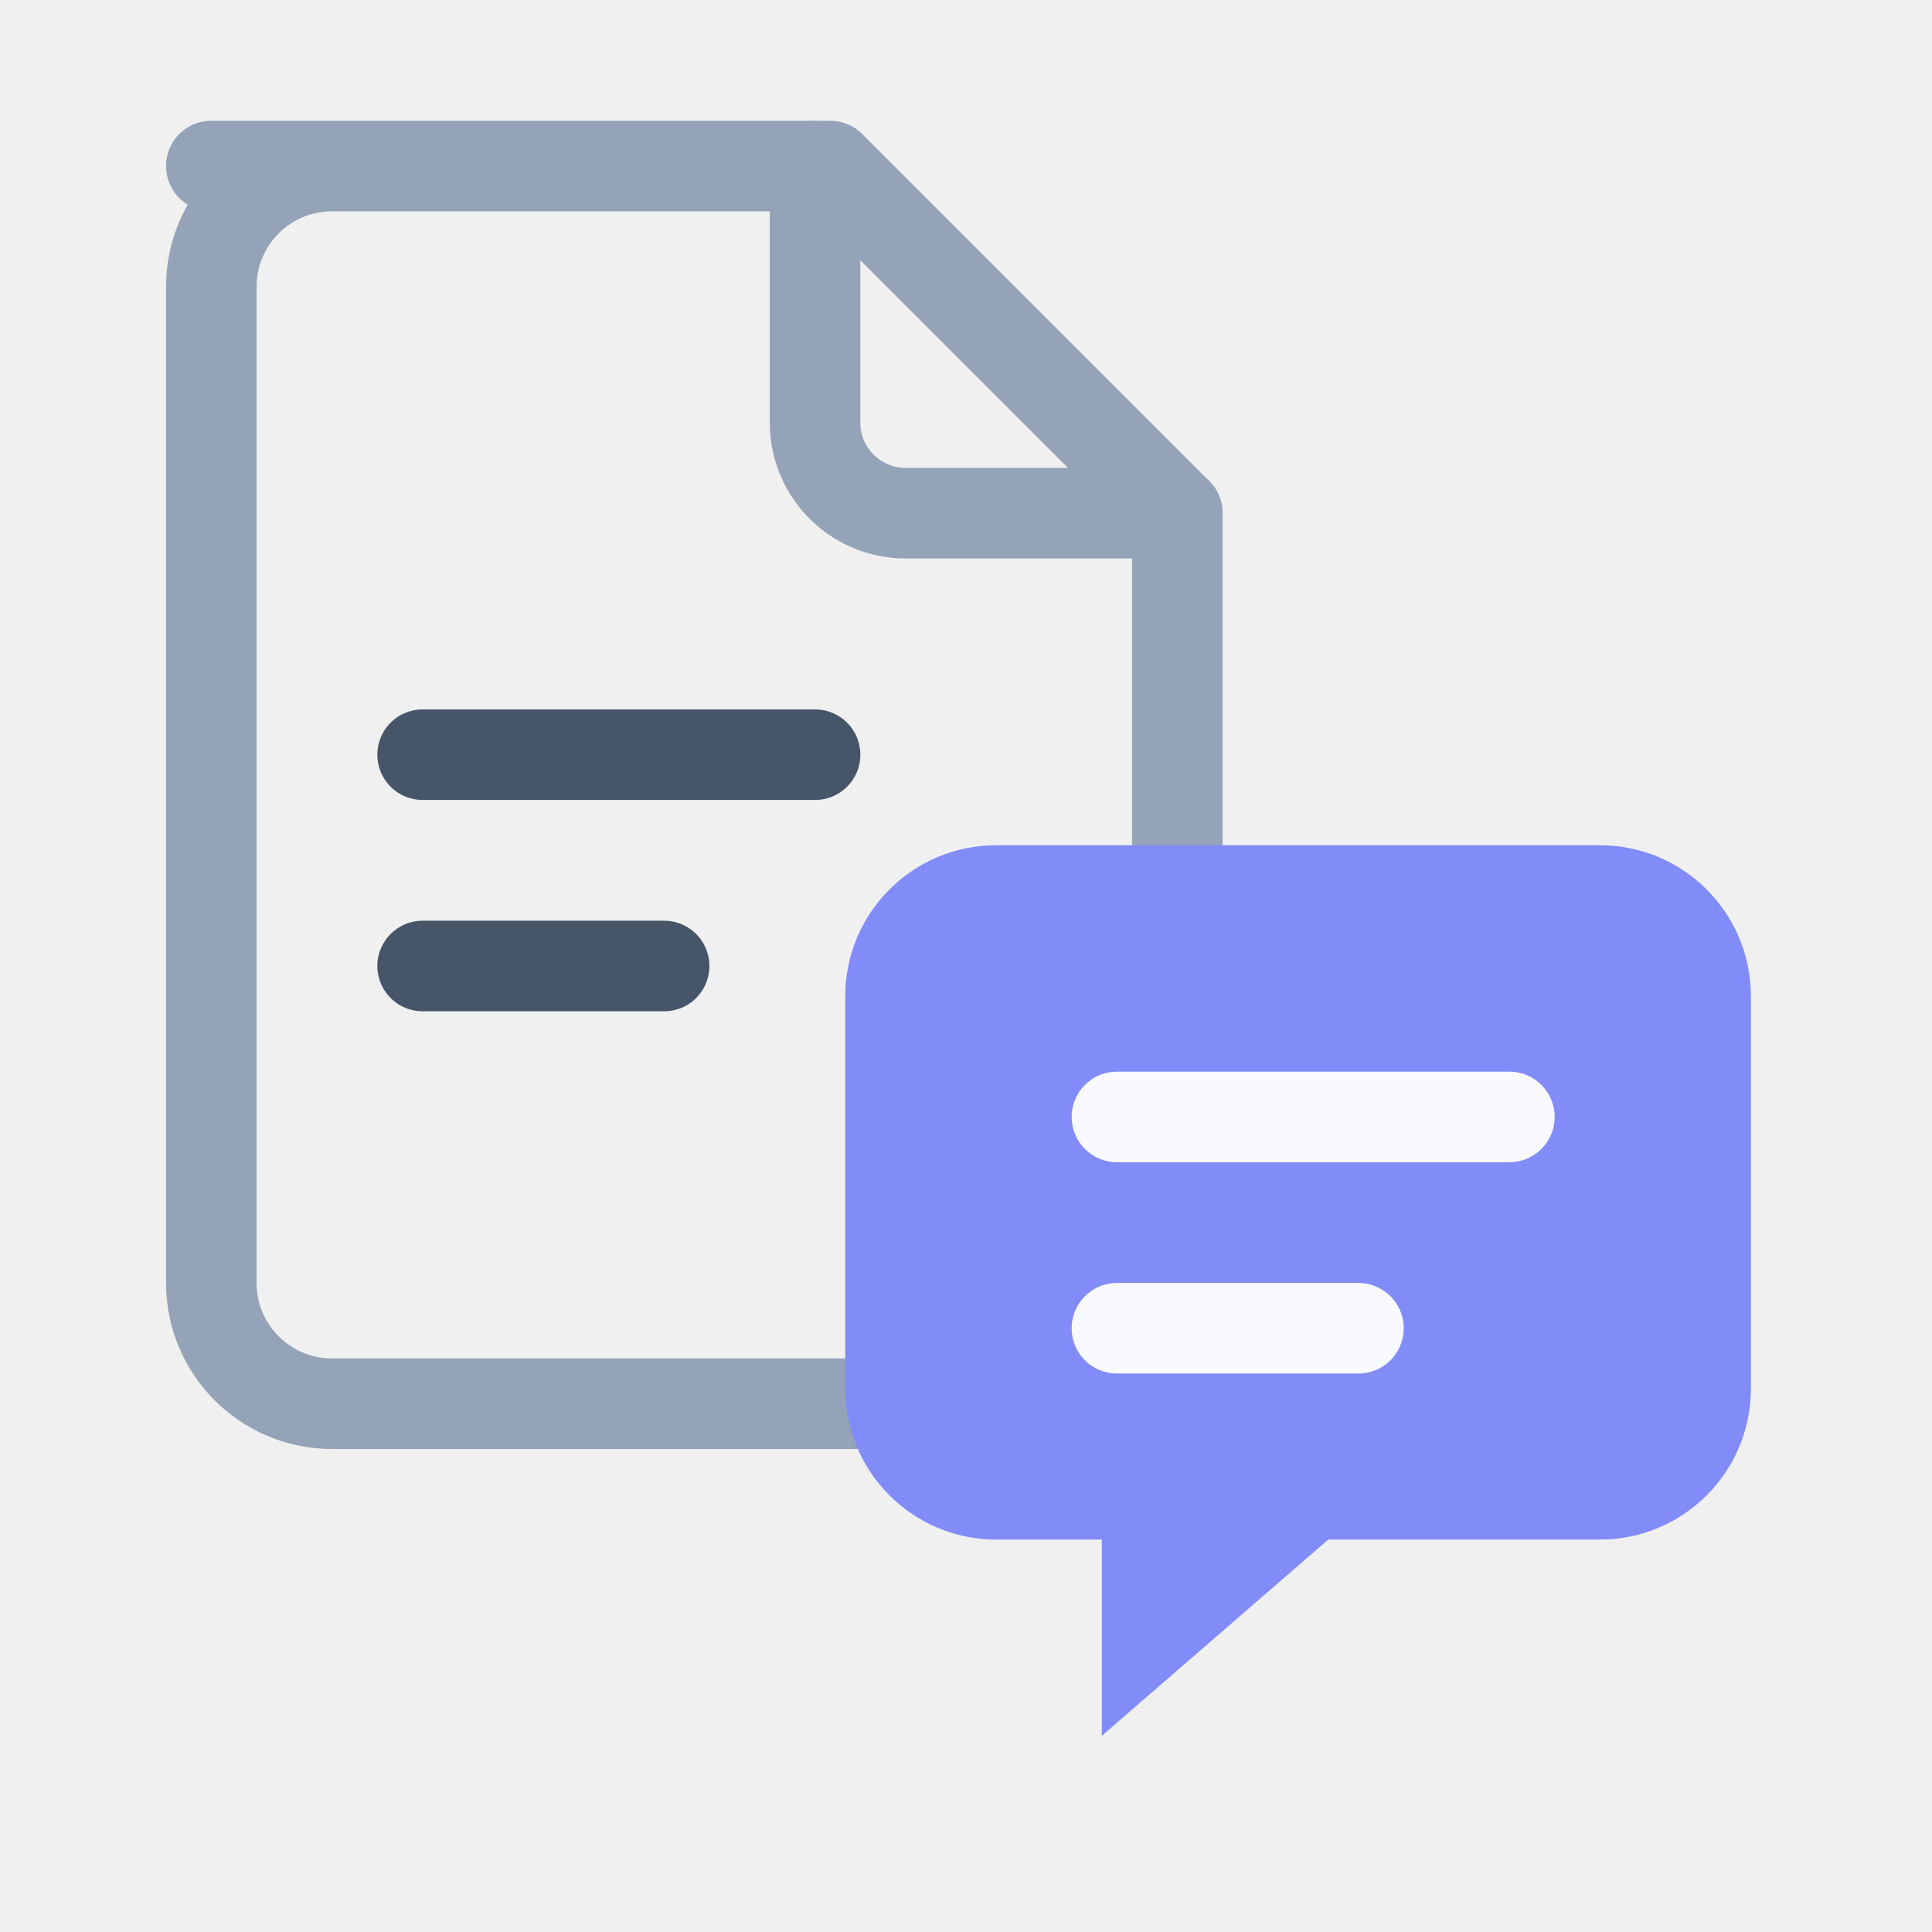
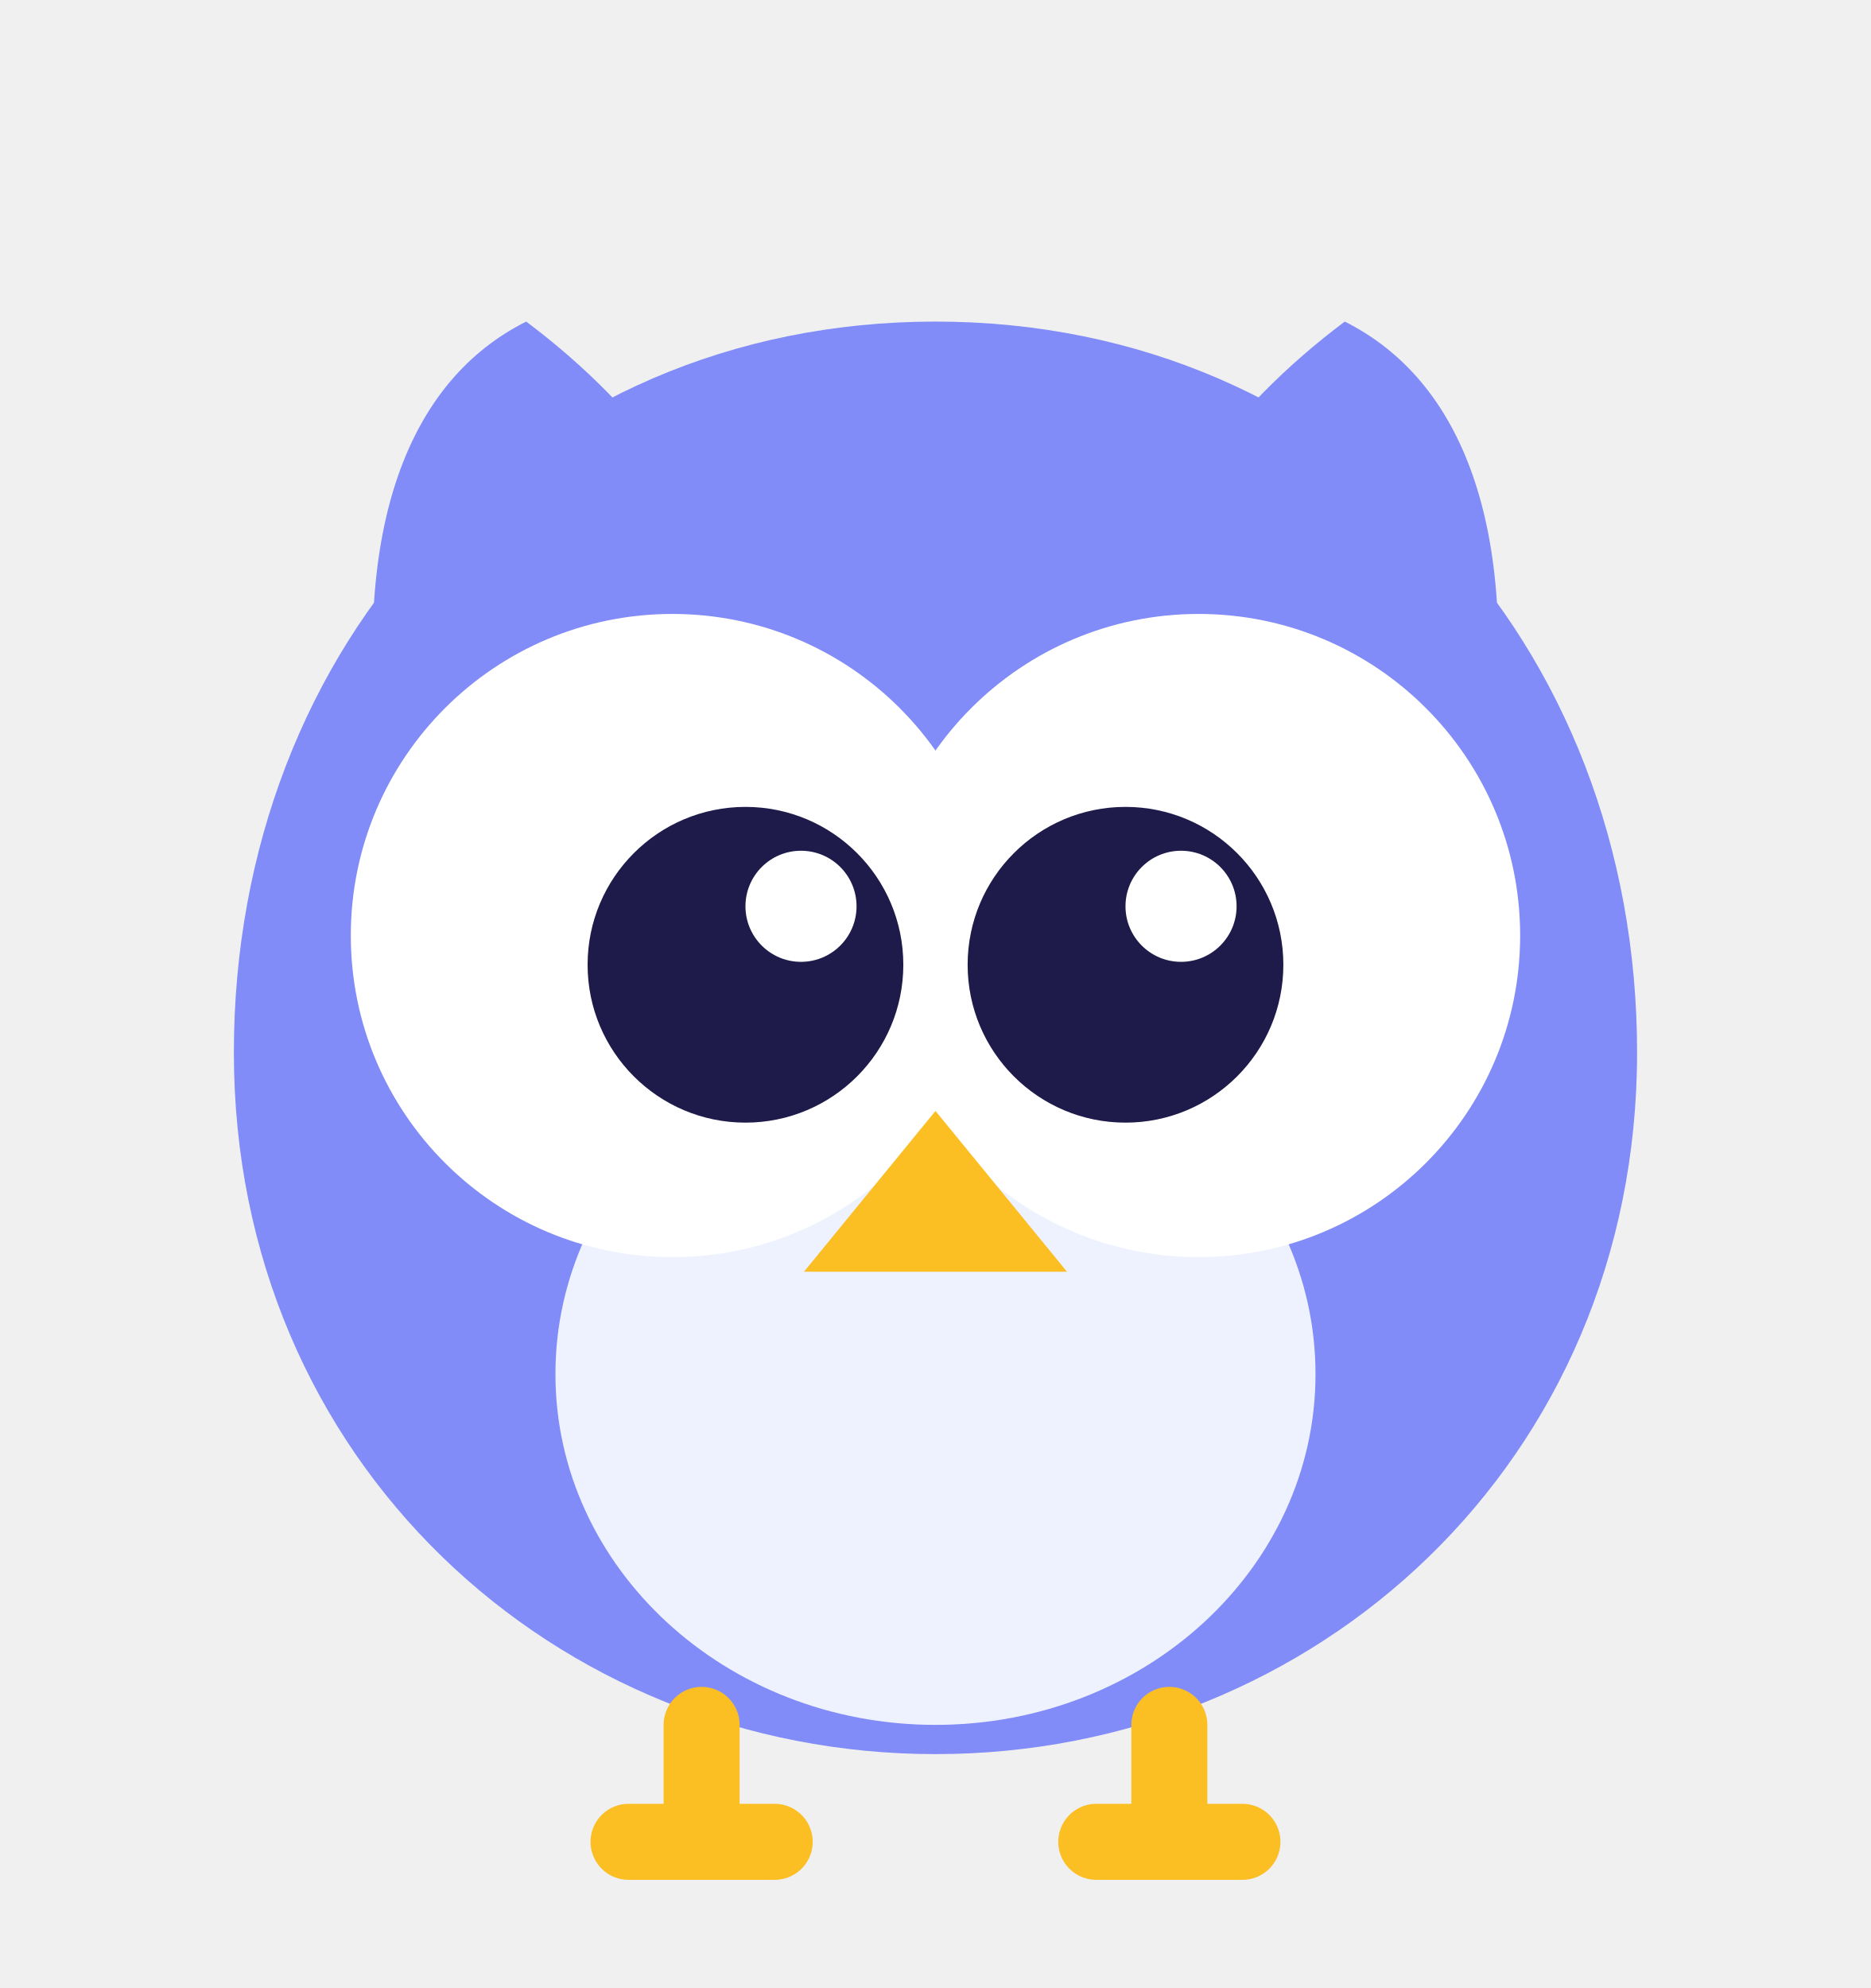
- <svg xmlns="http://www.w3.org/2000/svg" viewBox="0 0 64 64" width="64" height="64" role="img" aria-label="hootie">
-   <g transform="translate(1 1) scale(1)">
-     <path d="M6 4.5h20.5L38 16v25.5a4 4 0 0 1-4 4H10a4 4 0 0 1-4-4V8.5a4 4 0 0 1 4-4z" fill="none" stroke="#94A3B8" stroke-width="3" stroke-linejoin="round" />
-     <path d="M26 4.5V13a3 3 0 0 0 3 3h9" fill="none" stroke="#94A3B8" stroke-width="3" stroke-linejoin="round" stroke-linecap="round" />
-     <g stroke="#475569" stroke-width="3" stroke-linecap="round">
-       <path d="M13 24h13" />
-       <path d="M13 31h8" />
-     </g>
-     <path d="M32 27h20a5 5 0 0 1 5 5v13a5 5 0 0 1-5 5H43l-7.5 6.5V50h-3.5a5 5 0 0 1-5-5V32a5 5 0 0 1 5-5z" fill="#818CF8" />
-     <g stroke="#FFFFFF" stroke-width="3" stroke-linecap="round" opacity="0.95">
-       <path d="M36 36h13" />
-       <path d="M36 43h8" />
-     </g>
+ <svg xmlns="http://www.w3.org/2000/svg" viewBox="0 0 64 68" width="64" height="68" role="img" aria-label="hootie">
+   <g transform="translate(0 2) scale(1)">
+     <path d="M13 24 C12 16 14 11 18 9 C22 12 25 16 26 21 Z" fill="#818CF8" />
+     <path d="M51 24 C52 16 50 11 46 9 C42 12 39 16 38 21 Z" fill="#818CF8" />
+     <path d="M32 9 C46 9 56 20 56 34 C56 48 45 58 32 58 C19 58 8 48 8 34 C8 20 18 9 32 9 Z" fill="#818CF8" />
+     <ellipse cx="32" cy="45" rx="13" ry="12" fill="#EEF2FF" />
+     <circle cx="23" cy="30" r="11" fill="#FFFFFF" />
+     <circle cx="41" cy="30" r="11" fill="#FFFFFF" />
+     <circle cx="25.5" cy="31" r="5.4" fill="#1E1B4B" />
+     <circle cx="38.5" cy="31" r="5.4" fill="#1E1B4B" />
+     <circle cx="27.4" cy="29" r="1.9" fill="#FFFFFF" />
+     <circle cx="40.4" cy="29" r="1.9" fill="#FFFFFF" />
+     <path d="M32 36 L27.5 41.5 L36.5 41.5 Z" fill="#FBBF24" stroke-linejoin="round" />
+     <path d="M24 57 l0 4 M21.5 61 h5 M40 57 l0 4 M37.5 61 h5" stroke="#FBBF24" stroke-width="2.6" stroke-linecap="round" fill="none" />
  </g>
</svg>
